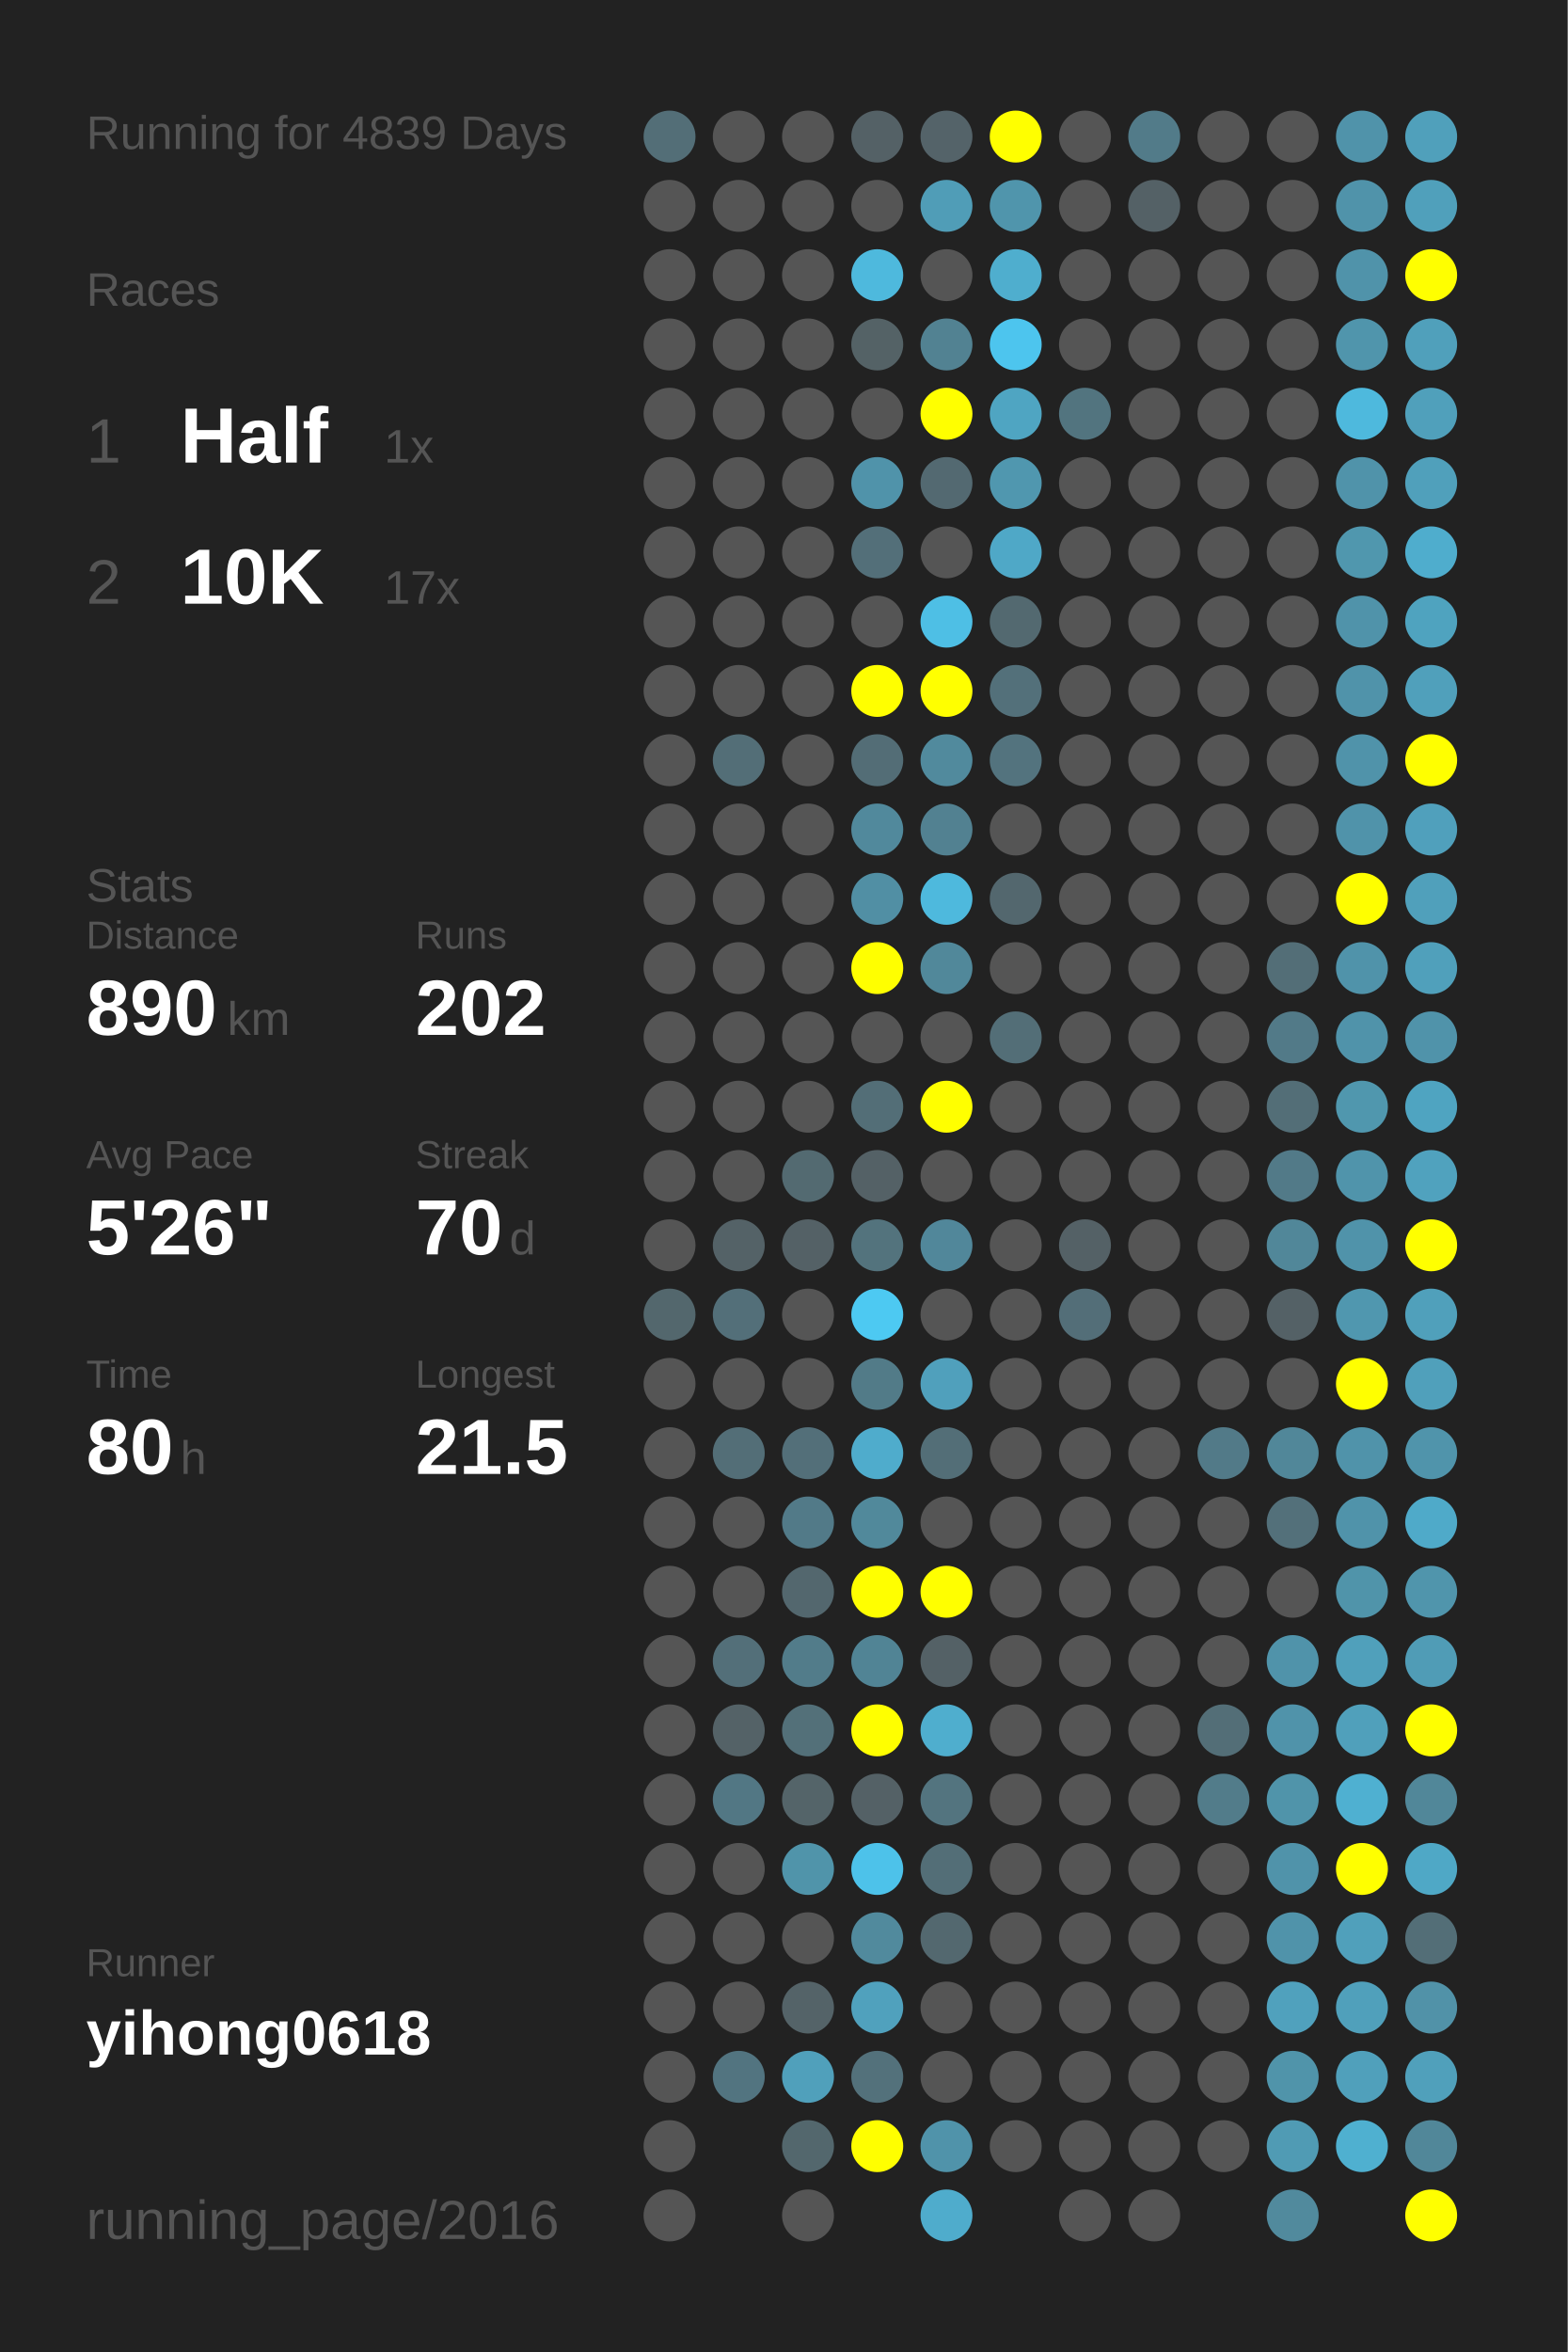
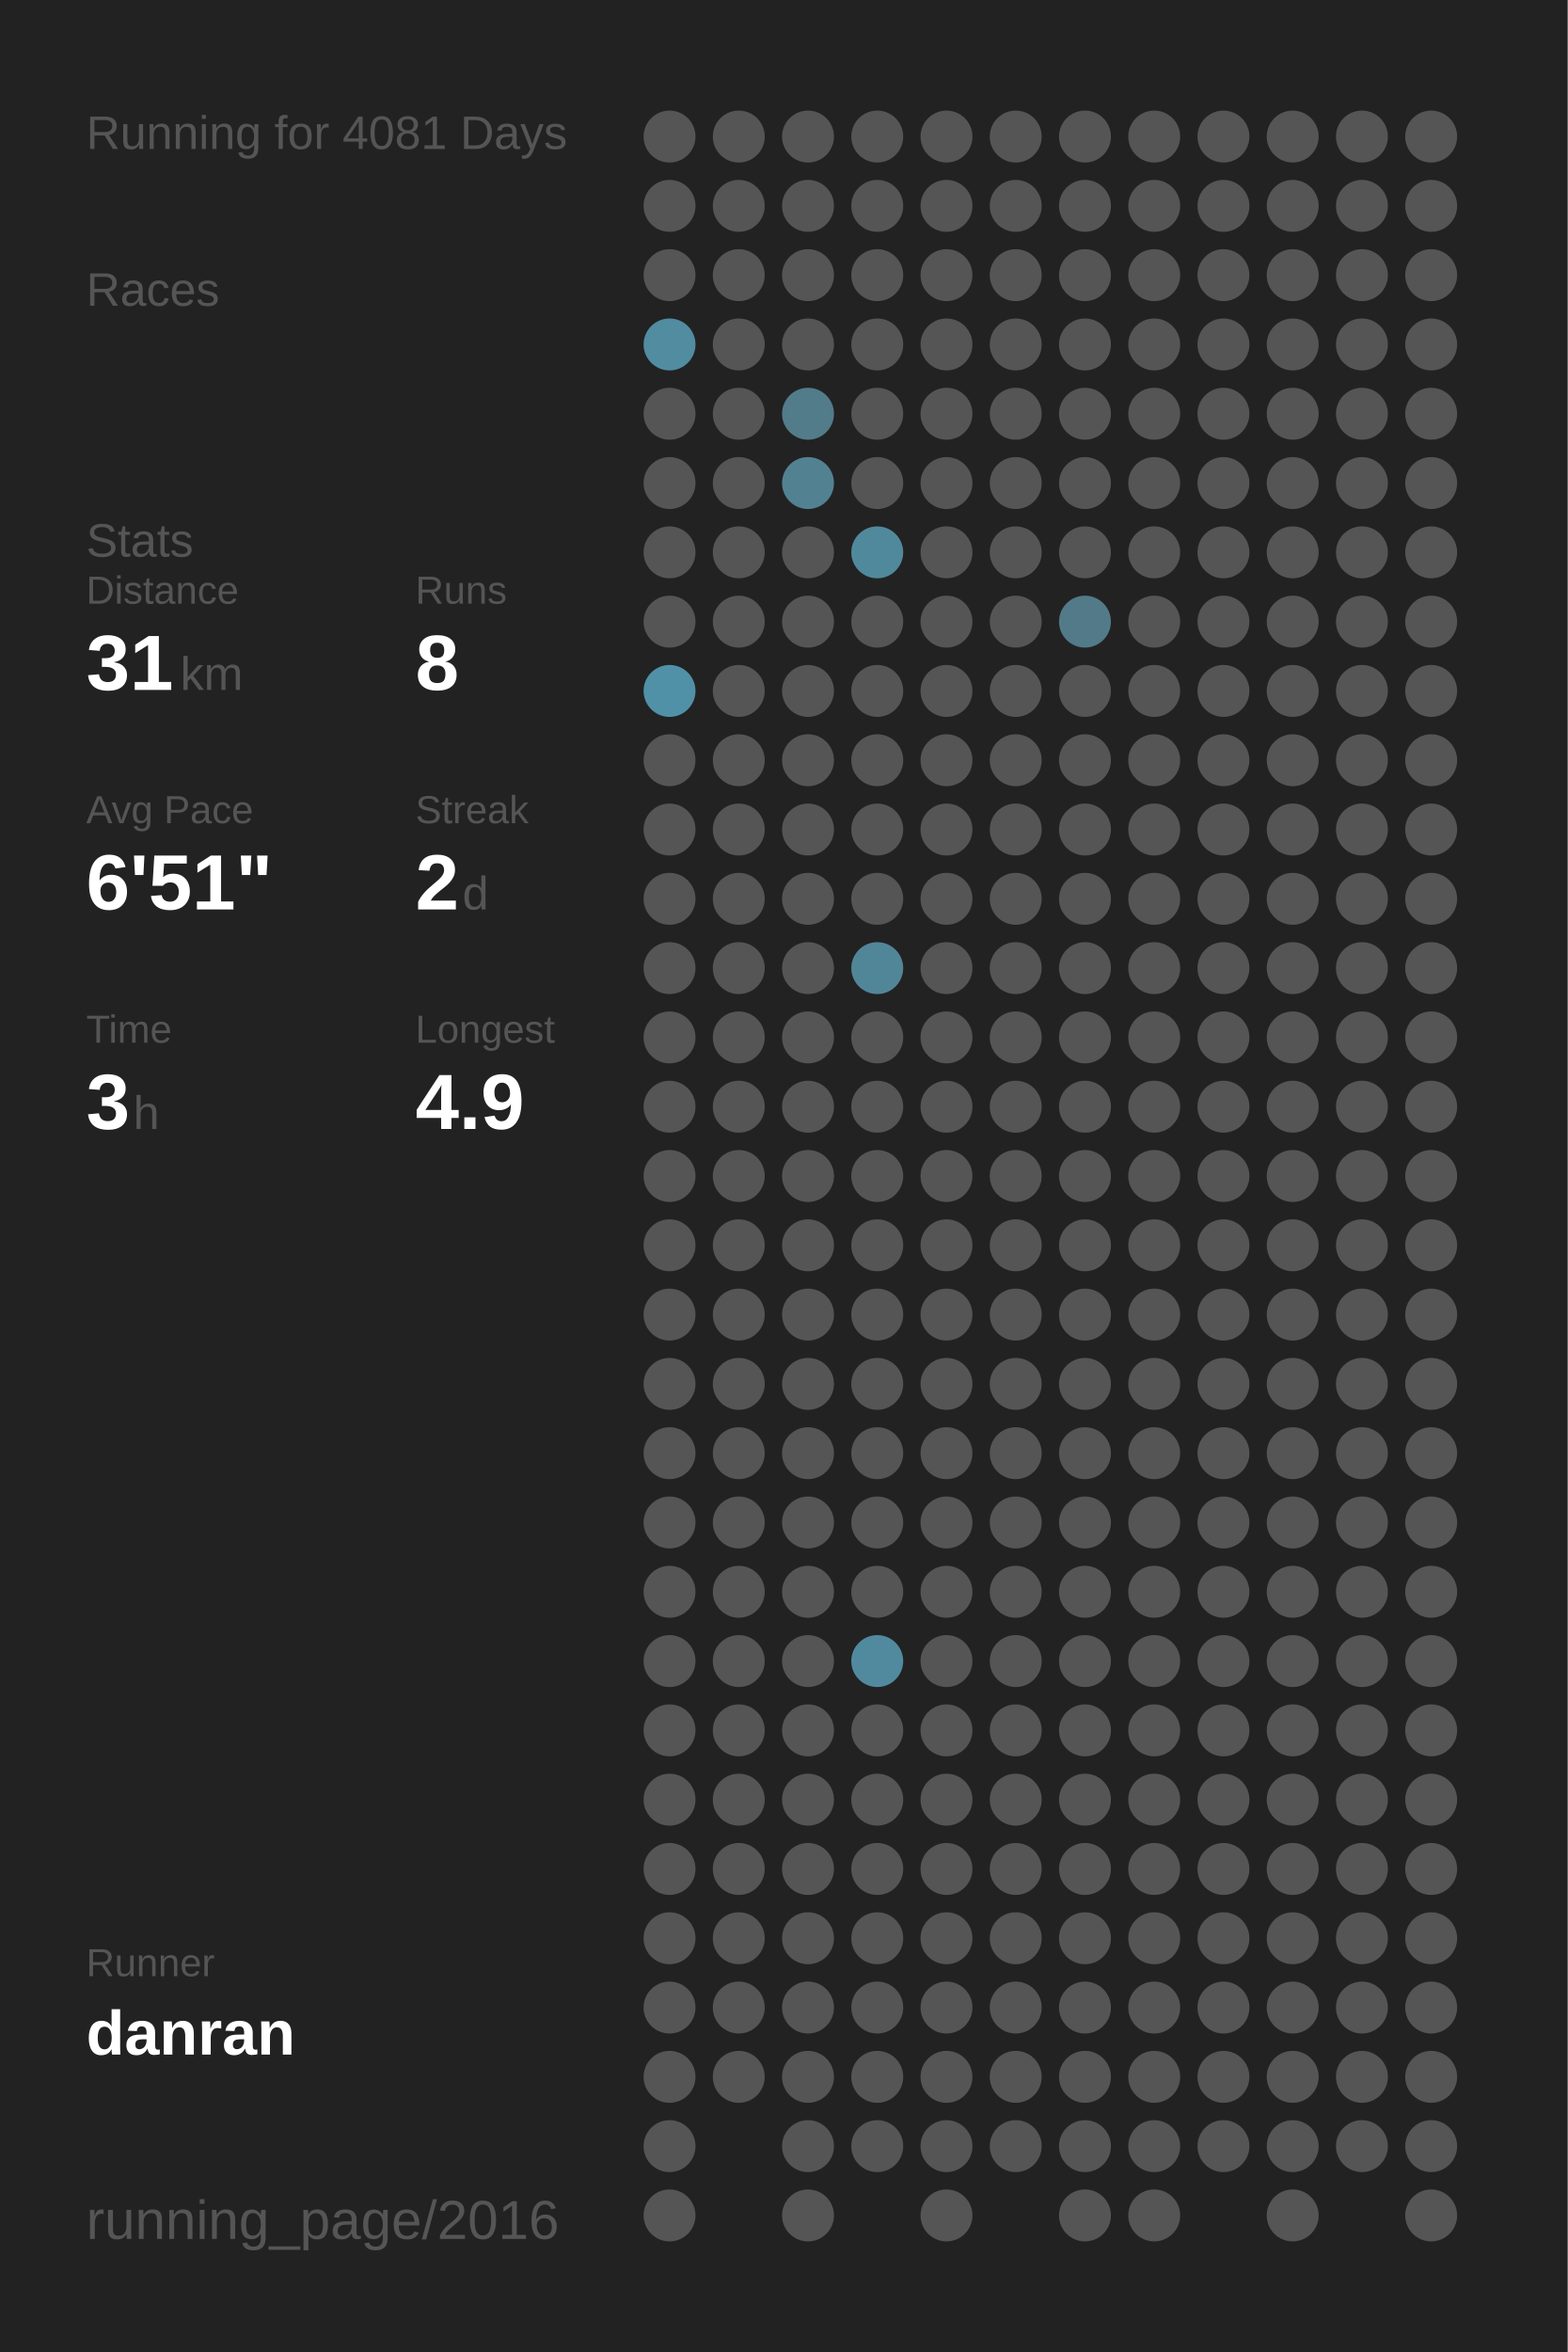
<svg xmlns="http://www.w3.org/2000/svg" baseProfile="full" height="300mm" version="1.1" viewBox="0,0,200,300" width="200mm">
  <defs />
  <rect fill="#222222" height="300" width="200" x="0" y="0" />
-   <text fill="#555555" style="font-size:6px; font-family:Arial;" x="11" y="19">Running for 4839 Days</text>
+   <text fill="#555555" style="font-size:6px; font-family:Arial;" x="11" y="19">Running for 4081 Days</text>
  <text fill="#555555" style="font-size:6px; font-family:Arial;" x="11" y="39">Races</text>
-   <text fill="#555555" style="font-size:8px; font-family:Arial;" x="11" y="59">1</text>
-   <text fill="#FFFFFF" style="font-size:10px; font-family:Arial; font-weight:bold;" x="23" y="59">Half</text>
-   <text fill="#555555" style="font-size:6px; font-family:Arial;" x="49" y="59">1x</text>
-   <text fill="#555555" style="font-size:8px; font-family:Arial;" x="11" y="77">2</text>
-   <text fill="#FFFFFF" style="font-size:10px; font-family:Arial; font-weight:bold;" x="23" y="77">10K</text>
-   <text fill="#555555" style="font-size:6px; font-family:Arial;" x="49" y="77">17x</text>
-   <text fill="#555555" style="font-size:6px; font-family:Arial;" x="11" y="115">Stats</text>
-   <text fill="#555555" style="font-size:5px; font-family:Arial;" x="11" y="121">Distance</text>
-   <text fill="#FFFFFF" style="font-size:10px; font-family:Arial; font-weight:bold;" x="11" y="132">890</text>
-   <text fill="#555555" style="font-size:6px; font-family:Arial;" x="29" y="132">km</text>
-   <text fill="#555555" style="font-size:5px; font-family:Arial;" x="53" y="121">Runs</text>
-   <text fill="#FFFFFF" style="font-size:10px; font-family:Arial; font-weight:bold;" x="53" y="132">202</text>
-   <text fill="#555555" style="font-size:5px; font-family:Arial;" x="11" y="149">Avg Pace</text>
-   <text fill="#FFFFFF" style="font-size:10px; font-family:Arial; font-weight:bold;" x="11" y="160">5'26"</text>
-   <text fill="#555555" style="font-size:5px; font-family:Arial;" x="53" y="149">Streak</text>
-   <text fill="#FFFFFF" style="font-size:10px; font-family:Arial; font-weight:bold;" x="53" y="160">70</text>
-   <text fill="#555555" style="font-size:6px; font-family:Arial;" x="65" y="160">d</text>
-   <text fill="#555555" style="font-size:5px; font-family:Arial;" x="11" y="177">Time</text>
-   <text fill="#FFFFFF" style="font-size:10px; font-family:Arial; font-weight:bold;" x="11" y="188">80</text>
-   <text fill="#555555" style="font-size:6px; font-family:Arial;" x="23" y="188">h</text>
-   <text fill="#555555" style="font-size:5px; font-family:Arial;" x="53" y="177">Longest</text>
-   <text fill="#FFFFFF" style="font-size:10px; font-family:Arial; font-weight:bold;" x="53" y="188">21.5</text>
+   <text fill="#555555" style="font-size:6px; font-family:Arial;" x="11" y="71">Stats</text>
+   <text fill="#555555" style="font-size:5px; font-family:Arial;" x="11" y="77">Distance</text>
+   <text fill="#FFFFFF" style="font-size:10px; font-family:Arial; font-weight:bold;" x="11" y="88">31</text>
+   <text fill="#555555" style="font-size:6px; font-family:Arial;" x="23" y="88">km</text>
+   <text fill="#555555" style="font-size:5px; font-family:Arial;" x="53" y="77">Runs</text>
+   <text fill="#FFFFFF" style="font-size:10px; font-family:Arial; font-weight:bold;" x="53" y="88">8</text>
+   <text fill="#555555" style="font-size:5px; font-family:Arial;" x="11" y="105">Avg Pace</text>
+   <text fill="#FFFFFF" style="font-size:10px; font-family:Arial; font-weight:bold;" x="11" y="116">6'51"</text>
+   <text fill="#555555" style="font-size:5px; font-family:Arial;" x="53" y="105">Streak</text>
+   <text fill="#FFFFFF" style="font-size:10px; font-family:Arial; font-weight:bold;" x="53" y="116">2</text>
+   <text fill="#555555" style="font-size:6px; font-family:Arial;" x="59" y="116">d</text>
+   <text fill="#555555" style="font-size:5px; font-family:Arial;" x="11" y="133">Time</text>
+   <text fill="#FFFFFF" style="font-size:10px; font-family:Arial; font-weight:bold;" x="11" y="144">3</text>
+   <text fill="#555555" style="font-size:6px; font-family:Arial;" x="17" y="144">h</text>
+   <text fill="#555555" style="font-size:5px; font-family:Arial;" x="53" y="133">Longest</text>
+   <text fill="#FFFFFF" style="font-size:10px; font-family:Arial; font-weight:bold;" x="53" y="144">4.9</text>
  <text fill="#555555" style="font-size:5px; font-family:Arial;" x="11" y="252.065">Runner</text>
-   <text fill="#FFFFFF" style="font-size:8px; font-family:Arial; font-weight:bold;" x="11" y="262.065">yihong0618</text>
+   <text fill="#FFFFFF" style="font-size:8px; font-family:Arial; font-weight:bold;" x="11" y="262.065">danran</text>
  <text fill="#555555" style="font-size:7px; font-family:Arial;" x="11" y="285.581">running_page/2016</text>
-   <circle cx="85.417" cy="17.419" fill="#536e77" r="3.312" />
+   <circle cx="85.417" cy="17.419" fill="#555555" r="3.312" />
  <circle cx="85.417" cy="26.258" fill="#555555" r="3.312" />
  <circle cx="85.417" cy="35.097" fill="#555555" r="3.312" />
-   <circle cx="85.417" cy="43.935" fill="#555555" r="3.312" />
+   <circle cx="85.417" cy="43.935" fill="#518ca1" r="3.312" />
  <circle cx="85.417" cy="52.774" fill="#555555" r="3.312" />
  <circle cx="85.417" cy="61.613" fill="#555555" r="3.312" />
  <circle cx="85.417" cy="70.452" fill="#555555" r="3.312" />
  <circle cx="85.417" cy="79.29" fill="#555555" r="3.312" />
-   <circle cx="85.417" cy="88.129" fill="#555555" r="3.312" />
+   <circle cx="85.417" cy="88.129" fill="#5191a7" r="3.312" />
  <circle cx="85.417" cy="96.968" fill="#555555" r="3.312" />
  <circle cx="85.417" cy="105.806" fill="#555555" r="3.312" />
  <circle cx="85.417" cy="114.645" fill="#555555" r="3.312" />
  <circle cx="85.417" cy="123.484" fill="#555555" r="3.312" />
  <circle cx="85.417" cy="132.323" fill="#555555" r="3.312" />
  <circle cx="85.417" cy="141.161" fill="#555555" r="3.312" />
  <circle cx="85.417" cy="150" fill="#555555" r="3.312" />
  <circle cx="85.417" cy="158.839" fill="#555555" r="3.312" />
-   <circle cx="85.417" cy="167.677" fill="#53676d" r="3.312" />
+   <circle cx="85.417" cy="167.677" fill="#555555" r="3.312" />
  <circle cx="85.417" cy="176.516" fill="#555555" r="3.312" />
  <circle cx="85.417" cy="185.355" fill="#555555" r="3.312" />
  <circle cx="85.417" cy="194.194" fill="#555555" r="3.312" />
  <circle cx="85.417" cy="203.032" fill="#555555" r="3.312" />
  <circle cx="85.417" cy="211.871" fill="#555555" r="3.312" />
  <circle cx="85.417" cy="220.71" fill="#555555" r="3.312" />
  <circle cx="85.417" cy="229.548" fill="#555555" r="3.312" />
  <circle cx="85.417" cy="238.387" fill="#555555" r="3.312" />
  <circle cx="85.417" cy="247.226" fill="#555555" r="3.312" />
  <circle cx="85.417" cy="256.065" fill="#555555" r="3.312" />
  <circle cx="85.417" cy="264.903" fill="#555555" r="3.312" />
  <circle cx="85.417" cy="273.742" fill="#555555" r="3.312" />
  <circle cx="85.417" cy="282.581" fill="#555555" r="3.312" />
  <circle cx="94.25" cy="17.419" fill="#555555" r="3.312" />
  <circle cx="94.25" cy="26.258" fill="#555555" r="3.312" />
  <circle cx="94.25" cy="35.097" fill="#555555" r="3.312" />
  <circle cx="94.25" cy="43.935" fill="#555555" r="3.312" />
  <circle cx="94.25" cy="52.774" fill="#555555" r="3.312" />
  <circle cx="94.25" cy="61.613" fill="#555555" r="3.312" />
  <circle cx="94.25" cy="70.452" fill="#555555" r="3.312" />
  <circle cx="94.25" cy="79.29" fill="#555555" r="3.312" />
  <circle cx="94.25" cy="88.129" fill="#555555" r="3.312" />
-   <circle cx="94.25" cy="96.968" fill="#536e77" r="3.312" />
+   <circle cx="94.25" cy="96.968" fill="#555555" r="3.312" />
  <circle cx="94.25" cy="105.806" fill="#555555" r="3.312" />
  <circle cx="94.25" cy="114.645" fill="#555555" r="3.312" />
  <circle cx="94.25" cy="123.484" fill="#555555" r="3.312" />
  <circle cx="94.25" cy="132.323" fill="#555555" r="3.312" />
  <circle cx="94.25" cy="141.161" fill="#555555" r="3.312" />
  <circle cx="94.25" cy="150" fill="#555555" r="3.312" />
-   <circle cx="94.25" cy="158.839" fill="#546267" r="3.312" />
-   <circle cx="94.25" cy="167.677" fill="#536f79" r="3.312" />
+   <circle cx="94.25" cy="158.839" fill="#555555" r="3.312" />
+   <circle cx="94.25" cy="167.677" fill="#555555" r="3.312" />
  <circle cx="94.25" cy="176.516" fill="#555555" r="3.312" />
-   <circle cx="94.25" cy="185.355" fill="#536e77" r="3.312" />
+   <circle cx="94.25" cy="185.355" fill="#555555" r="3.312" />
  <circle cx="94.25" cy="194.194" fill="#555555" r="3.312" />
  <circle cx="94.25" cy="203.032" fill="#555555" r="3.312" />
-   <circle cx="94.25" cy="211.871" fill="#536f79" r="3.312" />
-   <circle cx="94.25" cy="220.71" fill="#546267" r="3.312" />
-   <circle cx="94.25" cy="229.548" fill="#527784" r="3.312" />
+   <circle cx="94.25" cy="211.871" fill="#555555" r="3.312" />
+   <circle cx="94.25" cy="220.71" fill="#555555" r="3.312" />
+   <circle cx="94.25" cy="229.548" fill="#555555" r="3.312" />
  <circle cx="94.25" cy="238.387" fill="#555555" r="3.312" />
  <circle cx="94.25" cy="247.226" fill="#555555" r="3.312" />
  <circle cx="94.25" cy="256.065" fill="#555555" r="3.312" />
-   <circle cx="94.25" cy="264.903" fill="#527480" r="3.312" />
+   <circle cx="94.25" cy="264.903" fill="#555555" r="3.312" />
  <circle cx="103.083" cy="17.419" fill="#555555" r="3.312" />
  <circle cx="103.083" cy="26.258" fill="#555555" r="3.312" />
  <circle cx="103.083" cy="35.097" fill="#555555" r="3.312" />
  <circle cx="103.083" cy="43.935" fill="#555555" r="3.312" />
-   <circle cx="103.083" cy="52.774" fill="#555555" r="3.312" />
-   <circle cx="103.083" cy="61.613" fill="#555555" r="3.312" />
+   <circle cx="103.083" cy="52.774" fill="#527c8a" r="3.312" />
+   <circle cx="103.083" cy="61.613" fill="#528292" r="3.312" />
  <circle cx="103.083" cy="70.452" fill="#555555" r="3.312" />
  <circle cx="103.083" cy="79.29" fill="#555555" r="3.312" />
  <circle cx="103.083" cy="88.129" fill="#555555" r="3.312" />
  <circle cx="103.083" cy="96.968" fill="#555555" r="3.312" />
  <circle cx="103.083" cy="105.806" fill="#555555" r="3.312" />
  <circle cx="103.083" cy="114.645" fill="#555555" r="3.312" />
  <circle cx="103.083" cy="123.484" fill="#555555" r="3.312" />
  <circle cx="103.083" cy="132.323" fill="#555555" r="3.312" />
  <circle cx="103.083" cy="141.161" fill="#555555" r="3.312" />
-   <circle cx="103.083" cy="150" fill="#536a71" r="3.312" />
-   <circle cx="103.083" cy="158.839" fill="#546166" r="3.312" />
+   <circle cx="103.083" cy="150" fill="#555555" r="3.312" />
+   <circle cx="103.083" cy="158.839" fill="#555555" r="3.312" />
  <circle cx="103.083" cy="167.677" fill="#555555" r="3.312" />
  <circle cx="103.083" cy="176.516" fill="#555555" r="3.312" />
-   <circle cx="103.083" cy="185.355" fill="#536f79" r="3.312" />
-   <circle cx="103.083" cy="194.194" fill="#527a88" r="3.312" />
-   <circle cx="103.083" cy="203.032" fill="#53676e" r="3.312" />
-   <circle cx="103.083" cy="211.871" fill="#527c8a" r="3.312" />
-   <circle cx="103.083" cy="220.71" fill="#537079" r="3.312" />
-   <circle cx="103.083" cy="229.548" fill="#546469" r="3.312" />
-   <circle cx="103.083" cy="238.387" fill="#5094aa" r="3.312" />
+   <circle cx="103.083" cy="185.355" fill="#555555" r="3.312" />
+   <circle cx="103.083" cy="194.194" fill="#555555" r="3.312" />
+   <circle cx="103.083" cy="203.032" fill="#555555" r="3.312" />
+   <circle cx="103.083" cy="211.871" fill="#555555" r="3.312" />
+   <circle cx="103.083" cy="220.71" fill="#555555" r="3.312" />
+   <circle cx="103.083" cy="229.548" fill="#555555" r="3.312" />
+   <circle cx="103.083" cy="238.387" fill="#555555" r="3.312" />
  <circle cx="103.083" cy="247.226" fill="#555555" r="3.312" />
-   <circle cx="103.083" cy="256.065" fill="#546368" r="3.312" />
-   <circle cx="103.083" cy="264.903" fill="#50a0bb" r="3.312" />
-   <circle cx="103.083" cy="273.742" fill="#53676d" r="3.312" />
+   <circle cx="103.083" cy="256.065" fill="#555555" r="3.312" />
+   <circle cx="103.083" cy="264.903" fill="#555555" r="3.312" />
+   <circle cx="103.083" cy="273.742" fill="#555555" r="3.312" />
  <circle cx="103.083" cy="282.581" fill="#555555" r="3.312" />
-   <circle cx="111.917" cy="17.419" fill="#546166" r="3.312" />
+   <circle cx="111.917" cy="17.419" fill="#555555" r="3.312" />
  <circle cx="111.917" cy="26.258" fill="#555555" r="3.312" />
-   <circle cx="111.917" cy="35.097" fill="#4eb9dd" r="3.312" />
-   <circle cx="111.917" cy="43.935" fill="#546266" r="3.312" />
+   <circle cx="111.917" cy="35.097" fill="#555555" r="3.312" />
+   <circle cx="111.917" cy="43.935" fill="#555555" r="3.312" />
  <circle cx="111.917" cy="52.774" fill="#555555" r="3.312" />
-   <circle cx="111.917" cy="61.613" fill="#5093aa" r="3.312" />
-   <circle cx="111.917" cy="70.452" fill="#536f79" r="3.312" />
+   <circle cx="111.917" cy="61.613" fill="#555555" r="3.312" />
+   <circle cx="111.917" cy="70.452" fill="#51899c" r="3.312" />
  <circle cx="111.917" cy="79.29" fill="#555555" r="3.312" />
-   <circle cx="111.917" cy="88.129" fill="#FFFF00" r="3.312" />
-   <circle cx="111.917" cy="96.968" fill="#536d76" r="3.312" />
-   <circle cx="111.917" cy="105.806" fill="#51899c" r="3.312" />
-   <circle cx="111.917" cy="114.645" fill="#518fa4" r="3.312" />
-   <circle cx="111.917" cy="123.484" fill="#FFFF00" r="3.312" />
+   <circle cx="111.917" cy="88.129" fill="#555555" r="3.312" />
+   <circle cx="111.917" cy="96.968" fill="#555555" r="3.312" />
+   <circle cx="111.917" cy="105.806" fill="#555555" r="3.312" />
+   <circle cx="111.917" cy="114.645" fill="#555555" r="3.312" />
+   <circle cx="111.917" cy="123.484" fill="#518698" r="3.312" />
  <circle cx="111.917" cy="132.323" fill="#555555" r="3.312" />
-   <circle cx="111.917" cy="141.161" fill="#536e77" r="3.312" />
-   <circle cx="111.917" cy="150" fill="#546166" r="3.312" />
-   <circle cx="111.917" cy="158.839" fill="#53737d" r="3.312" />
-   <circle cx="111.917" cy="167.677" fill="#4dc9f2" r="3.312" />
-   <circle cx="111.917" cy="176.516" fill="#527b88" r="3.312" />
-   <circle cx="111.917" cy="185.355" fill="#4faccc" r="3.312" />
-   <circle cx="111.917" cy="194.194" fill="#51899b" r="3.312" />
-   <circle cx="111.917" cy="203.032" fill="#FFFF00" r="3.312" />
-   <circle cx="111.917" cy="211.871" fill="#518495" r="3.312" />
-   <circle cx="111.917" cy="220.71" fill="#FFFF00" r="3.312" />
-   <circle cx="111.917" cy="229.548" fill="#546166" r="3.312" />
-   <circle cx="111.917" cy="238.387" fill="#4dc2ea" r="3.312" />
-   <circle cx="111.917" cy="247.226" fill="#518a9d" r="3.312" />
-   <circle cx="111.917" cy="256.065" fill="#50a1bd" r="3.312" />
-   <circle cx="111.917" cy="264.903" fill="#53717b" r="3.312" />
-   <circle cx="111.917" cy="273.742" fill="#FFFF00" r="3.312" />
-   <circle cx="120.75" cy="17.419" fill="#546369" r="3.312" />
-   <circle cx="120.75" cy="26.258" fill="#509db7" r="3.312" />
+   <circle cx="111.917" cy="141.161" fill="#555555" r="3.312" />
+   <circle cx="111.917" cy="150" fill="#555555" r="3.312" />
+   <circle cx="111.917" cy="158.839" fill="#555555" r="3.312" />
+   <circle cx="111.917" cy="167.677" fill="#555555" r="3.312" />
+   <circle cx="111.917" cy="176.516" fill="#555555" r="3.312" />
+   <circle cx="111.917" cy="185.355" fill="#555555" r="3.312" />
+   <circle cx="111.917" cy="194.194" fill="#555555" r="3.312" />
+   <circle cx="111.917" cy="203.032" fill="#555555" r="3.312" />
+   <circle cx="111.917" cy="211.871" fill="#518a9e" r="3.312" />
+   <circle cx="111.917" cy="220.71" fill="#555555" r="3.312" />
+   <circle cx="111.917" cy="229.548" fill="#555555" r="3.312" />
+   <circle cx="111.917" cy="238.387" fill="#555555" r="3.312" />
+   <circle cx="111.917" cy="247.226" fill="#555555" r="3.312" />
+   <circle cx="111.917" cy="256.065" fill="#555555" r="3.312" />
+   <circle cx="111.917" cy="264.903" fill="#555555" r="3.312" />
+   <circle cx="111.917" cy="273.742" fill="#555555" r="3.312" />
+   <circle cx="120.75" cy="17.419" fill="#555555" r="3.312" />
+   <circle cx="120.75" cy="26.258" fill="#555555" r="3.312" />
  <circle cx="120.75" cy="35.097" fill="#555555" r="3.312" />
-   <circle cx="120.75" cy="43.935" fill="#528292" r="3.312" />
-   <circle cx="120.75" cy="52.774" fill="#FFFF00" r="3.312" />
-   <circle cx="120.75" cy="61.613" fill="#536971" r="3.312" />
+   <circle cx="120.75" cy="43.935" fill="#555555" r="3.312" />
+   <circle cx="120.75" cy="52.774" fill="#555555" r="3.312" />
+   <circle cx="120.75" cy="61.613" fill="#555555" r="3.312" />
  <circle cx="120.75" cy="70.452" fill="#555555" r="3.312" />
-   <circle cx="120.75" cy="79.29" fill="#4ebfe5" r="3.312" />
-   <circle cx="120.75" cy="88.129" fill="#FFFF00" r="3.312" />
-   <circle cx="120.75" cy="96.968" fill="#518a9d" r="3.312" />
-   <circle cx="120.75" cy="105.806" fill="#528191" r="3.312" />
-   <circle cx="120.75" cy="114.645" fill="#4eb9dd" r="3.312" />
-   <circle cx="120.75" cy="123.484" fill="#51889a" r="3.312" />
+   <circle cx="120.75" cy="79.29" fill="#555555" r="3.312" />
+   <circle cx="120.75" cy="88.129" fill="#555555" r="3.312" />
+   <circle cx="120.75" cy="96.968" fill="#555555" r="3.312" />
+   <circle cx="120.75" cy="105.806" fill="#555555" r="3.312" />
+   <circle cx="120.75" cy="114.645" fill="#555555" r="3.312" />
+   <circle cx="120.75" cy="123.484" fill="#555555" r="3.312" />
  <circle cx="120.75" cy="132.323" fill="#555555" r="3.312" />
-   <circle cx="120.75" cy="141.161" fill="#FFFF00" r="3.312" />
+   <circle cx="120.75" cy="141.161" fill="#555555" r="3.312" />
  <circle cx="120.75" cy="150" fill="#555555" r="3.312" />
-   <circle cx="120.75" cy="158.839" fill="#51879a" r="3.312" />
+   <circle cx="120.75" cy="158.839" fill="#555555" r="3.312" />
  <circle cx="120.75" cy="167.677" fill="#555555" r="3.312" />
-   <circle cx="120.75" cy="176.516" fill="#50a0bc" r="3.312" />
-   <circle cx="120.75" cy="185.355" fill="#536e77" r="3.312" />
+   <circle cx="120.75" cy="176.516" fill="#555555" r="3.312" />
+   <circle cx="120.75" cy="185.355" fill="#555555" r="3.312" />
  <circle cx="120.75" cy="194.194" fill="#555555" r="3.312" />
-   <circle cx="120.75" cy="203.032" fill="#FFFF00" r="3.312" />
-   <circle cx="120.75" cy="211.871" fill="#546166" r="3.312" />
-   <circle cx="120.75" cy="220.71" fill="#4faece" r="3.312" />
-   <circle cx="120.75" cy="229.548" fill="#53747f" r="3.312" />
-   <circle cx="120.75" cy="238.387" fill="#536e77" r="3.312" />
-   <circle cx="120.75" cy="247.226" fill="#53686f" r="3.312" />
+   <circle cx="120.75" cy="203.032" fill="#555555" r="3.312" />
+   <circle cx="120.75" cy="211.871" fill="#555555" r="3.312" />
+   <circle cx="120.75" cy="220.71" fill="#555555" r="3.312" />
+   <circle cx="120.75" cy="229.548" fill="#555555" r="3.312" />
+   <circle cx="120.75" cy="238.387" fill="#555555" r="3.312" />
+   <circle cx="120.75" cy="247.226" fill="#555555" r="3.312" />
  <circle cx="120.75" cy="256.065" fill="#555555" r="3.312" />
  <circle cx="120.75" cy="264.903" fill="#555555" r="3.312" />
-   <circle cx="120.75" cy="273.742" fill="#5093aa" r="3.312" />
-   <circle cx="120.75" cy="282.581" fill="#4faccc" r="3.312" />
-   <circle cx="129.583" cy="17.419" fill="#FFFF00" r="3.312" />
-   <circle cx="129.583" cy="26.258" fill="#5095ac" r="3.312" />
-   <circle cx="129.583" cy="35.097" fill="#4faece" r="3.312" />
-   <circle cx="129.583" cy="43.935" fill="#4dc5ee" r="3.312" />
-   <circle cx="129.583" cy="52.774" fill="#4fa5c2" r="3.312" />
-   <circle cx="129.583" cy="61.613" fill="#5097af" r="3.312" />
-   <circle cx="129.583" cy="70.452" fill="#4fa8c7" r="3.312" />
-   <circle cx="129.583" cy="79.29" fill="#536970" r="3.312" />
-   <circle cx="129.583" cy="88.129" fill="#53707a" r="3.312" />
-   <circle cx="129.583" cy="96.968" fill="#53737e" r="3.312" />
+   <circle cx="120.75" cy="273.742" fill="#555555" r="3.312" />
+   <circle cx="120.75" cy="282.581" fill="#555555" r="3.312" />
+   <circle cx="129.583" cy="17.419" fill="#555555" r="3.312" />
+   <circle cx="129.583" cy="26.258" fill="#555555" r="3.312" />
+   <circle cx="129.583" cy="35.097" fill="#555555" r="3.312" />
+   <circle cx="129.583" cy="43.935" fill="#555555" r="3.312" />
+   <circle cx="129.583" cy="52.774" fill="#555555" r="3.312" />
+   <circle cx="129.583" cy="61.613" fill="#555555" r="3.312" />
+   <circle cx="129.583" cy="70.452" fill="#555555" r="3.312" />
+   <circle cx="129.583" cy="79.29" fill="#555555" r="3.312" />
+   <circle cx="129.583" cy="88.129" fill="#555555" r="3.312" />
+   <circle cx="129.583" cy="96.968" fill="#555555" r="3.312" />
  <circle cx="129.583" cy="105.806" fill="#555555" r="3.312" />
-   <circle cx="129.583" cy="114.645" fill="#53676e" r="3.312" />
+   <circle cx="129.583" cy="114.645" fill="#555555" r="3.312" />
  <circle cx="129.583" cy="123.484" fill="#555555" r="3.312" />
-   <circle cx="129.583" cy="132.323" fill="#536e77" r="3.312" />
+   <circle cx="129.583" cy="132.323" fill="#555555" r="3.312" />
  <circle cx="129.583" cy="141.161" fill="#555555" r="3.312" />
  <circle cx="129.583" cy="150" fill="#555555" r="3.312" />
  <circle cx="129.583" cy="158.839" fill="#555555" r="3.312" />
  <circle cx="129.583" cy="167.677" fill="#555555" r="3.312" />
  <circle cx="129.583" cy="176.516" fill="#555555" r="3.312" />
  <circle cx="129.583" cy="185.355" fill="#555555" r="3.312" />
  <circle cx="129.583" cy="194.194" fill="#555555" r="3.312" />
  <circle cx="129.583" cy="203.032" fill="#555555" r="3.312" />
  <circle cx="129.583" cy="211.871" fill="#555555" r="3.312" />
  <circle cx="129.583" cy="220.71" fill="#555555" r="3.312" />
  <circle cx="129.583" cy="229.548" fill="#555555" r="3.312" />
  <circle cx="129.583" cy="238.387" fill="#555555" r="3.312" />
  <circle cx="129.583" cy="247.226" fill="#555555" r="3.312" />
  <circle cx="129.583" cy="256.065" fill="#555555" r="3.312" />
  <circle cx="129.583" cy="264.903" fill="#555555" r="3.312" />
  <circle cx="129.583" cy="273.742" fill="#555555" r="3.312" />
  <circle cx="138.417" cy="17.419" fill="#555555" r="3.312" />
  <circle cx="138.417" cy="26.258" fill="#555555" r="3.312" />
  <circle cx="138.417" cy="35.097" fill="#555555" r="3.312" />
  <circle cx="138.417" cy="43.935" fill="#555555" r="3.312" />
-   <circle cx="138.417" cy="52.774" fill="#52747f" r="3.312" />
+   <circle cx="138.417" cy="52.774" fill="#555555" r="3.312" />
  <circle cx="138.417" cy="61.613" fill="#555555" r="3.312" />
  <circle cx="138.417" cy="70.452" fill="#555555" r="3.312" />
-   <circle cx="138.417" cy="79.29" fill="#555555" r="3.312" />
+   <circle cx="138.417" cy="79.29" fill="#527a88" r="3.312" />
  <circle cx="138.417" cy="88.129" fill="#555555" r="3.312" />
  <circle cx="138.417" cy="96.968" fill="#555555" r="3.312" />
  <circle cx="138.417" cy="105.806" fill="#555555" r="3.312" />
  <circle cx="138.417" cy="114.645" fill="#555555" r="3.312" />
  <circle cx="138.417" cy="123.484" fill="#555555" r="3.312" />
  <circle cx="138.417" cy="132.323" fill="#555555" r="3.312" />
  <circle cx="138.417" cy="141.161" fill="#555555" r="3.312" />
  <circle cx="138.417" cy="150" fill="#555555" r="3.312" />
-   <circle cx="138.417" cy="158.839" fill="#546166" r="3.312" />
-   <circle cx="138.417" cy="167.677" fill="#536e78" r="3.312" />
+   <circle cx="138.417" cy="158.839" fill="#555555" r="3.312" />
+   <circle cx="138.417" cy="167.677" fill="#555555" r="3.312" />
  <circle cx="138.417" cy="176.516" fill="#555555" r="3.312" />
  <circle cx="138.417" cy="185.355" fill="#555555" r="3.312" />
  <circle cx="138.417" cy="194.194" fill="#555555" r="3.312" />
  <circle cx="138.417" cy="203.032" fill="#555555" r="3.312" />
  <circle cx="138.417" cy="211.871" fill="#555555" r="3.312" />
  <circle cx="138.417" cy="220.71" fill="#555555" r="3.312" />
  <circle cx="138.417" cy="229.548" fill="#555555" r="3.312" />
  <circle cx="138.417" cy="238.387" fill="#555555" r="3.312" />
  <circle cx="138.417" cy="247.226" fill="#555555" r="3.312" />
  <circle cx="138.417" cy="256.065" fill="#555555" r="3.312" />
  <circle cx="138.417" cy="264.903" fill="#555555" r="3.312" />
  <circle cx="138.417" cy="273.742" fill="#555555" r="3.312" />
  <circle cx="138.417" cy="282.581" fill="#555555" r="3.312" />
-   <circle cx="147.25" cy="17.419" fill="#527b89" r="3.312" />
-   <circle cx="147.25" cy="26.258" fill="#546166" r="3.312" />
+   <circle cx="147.25" cy="17.419" fill="#555555" r="3.312" />
+   <circle cx="147.25" cy="26.258" fill="#555555" r="3.312" />
  <circle cx="147.25" cy="35.097" fill="#555555" r="3.312" />
  <circle cx="147.25" cy="43.935" fill="#555555" r="3.312" />
  <circle cx="147.25" cy="52.774" fill="#555555" r="3.312" />
  <circle cx="147.25" cy="61.613" fill="#555555" r="3.312" />
  <circle cx="147.25" cy="70.452" fill="#555555" r="3.312" />
  <circle cx="147.25" cy="79.29" fill="#555555" r="3.312" />
  <circle cx="147.25" cy="88.129" fill="#555555" r="3.312" />
  <circle cx="147.25" cy="96.968" fill="#555555" r="3.312" />
  <circle cx="147.25" cy="105.806" fill="#555555" r="3.312" />
  <circle cx="147.25" cy="114.645" fill="#555555" r="3.312" />
  <circle cx="147.25" cy="123.484" fill="#555555" r="3.312" />
  <circle cx="147.25" cy="132.323" fill="#555555" r="3.312" />
  <circle cx="147.25" cy="141.161" fill="#555555" r="3.312" />
  <circle cx="147.25" cy="150" fill="#555555" r="3.312" />
  <circle cx="147.25" cy="158.839" fill="#555555" r="3.312" />
  <circle cx="147.25" cy="167.677" fill="#555555" r="3.312" />
  <circle cx="147.25" cy="176.516" fill="#555555" r="3.312" />
  <circle cx="147.25" cy="185.355" fill="#555555" r="3.312" />
  <circle cx="147.25" cy="194.194" fill="#555555" r="3.312" />
  <circle cx="147.25" cy="203.032" fill="#555555" r="3.312" />
  <circle cx="147.25" cy="211.871" fill="#555555" r="3.312" />
  <circle cx="147.25" cy="220.71" fill="#555555" r="3.312" />
  <circle cx="147.25" cy="229.548" fill="#555555" r="3.312" />
  <circle cx="147.25" cy="238.387" fill="#555555" r="3.312" />
  <circle cx="147.25" cy="247.226" fill="#555555" r="3.312" />
  <circle cx="147.25" cy="256.065" fill="#555555" r="3.312" />
  <circle cx="147.25" cy="264.903" fill="#555555" r="3.312" />
  <circle cx="147.25" cy="273.742" fill="#555555" r="3.312" />
  <circle cx="147.25" cy="282.581" fill="#555555" r="3.312" />
  <circle cx="156.083" cy="17.419" fill="#555555" r="3.312" />
  <circle cx="156.083" cy="26.258" fill="#555555" r="3.312" />
  <circle cx="156.083" cy="35.097" fill="#555555" r="3.312" />
  <circle cx="156.083" cy="43.935" fill="#555555" r="3.312" />
  <circle cx="156.083" cy="52.774" fill="#555555" r="3.312" />
  <circle cx="156.083" cy="61.613" fill="#555555" r="3.312" />
  <circle cx="156.083" cy="70.452" fill="#555555" r="3.312" />
  <circle cx="156.083" cy="79.29" fill="#555555" r="3.312" />
  <circle cx="156.083" cy="88.129" fill="#555555" r="3.312" />
  <circle cx="156.083" cy="96.968" fill="#555555" r="3.312" />
  <circle cx="156.083" cy="105.806" fill="#555555" r="3.312" />
  <circle cx="156.083" cy="114.645" fill="#555555" r="3.312" />
  <circle cx="156.083" cy="123.484" fill="#555555" r="3.312" />
  <circle cx="156.083" cy="132.323" fill="#555555" r="3.312" />
  <circle cx="156.083" cy="141.161" fill="#555555" r="3.312" />
  <circle cx="156.083" cy="150" fill="#555555" r="3.312" />
  <circle cx="156.083" cy="158.839" fill="#555555" r="3.312" />
  <circle cx="156.083" cy="167.677" fill="#555555" r="3.312" />
  <circle cx="156.083" cy="176.516" fill="#555555" r="3.312" />
-   <circle cx="156.083" cy="185.355" fill="#527a88" r="3.312" />
+   <circle cx="156.083" cy="185.355" fill="#555555" r="3.312" />
  <circle cx="156.083" cy="194.194" fill="#555555" r="3.312" />
  <circle cx="156.083" cy="203.032" fill="#555555" r="3.312" />
  <circle cx="156.083" cy="211.871" fill="#555555" r="3.312" />
-   <circle cx="156.083" cy="220.71" fill="#536e77" r="3.312" />
-   <circle cx="156.083" cy="229.548" fill="#527c8a" r="3.312" />
+   <circle cx="156.083" cy="220.71" fill="#555555" r="3.312" />
+   <circle cx="156.083" cy="229.548" fill="#555555" r="3.312" />
  <circle cx="156.083" cy="238.387" fill="#555555" r="3.312" />
  <circle cx="156.083" cy="247.226" fill="#555555" r="3.312" />
  <circle cx="156.083" cy="256.065" fill="#555555" r="3.312" />
  <circle cx="156.083" cy="264.903" fill="#555555" r="3.312" />
  <circle cx="156.083" cy="273.742" fill="#555555" r="3.312" />
  <circle cx="164.917" cy="17.419" fill="#555555" r="3.312" />
  <circle cx="164.917" cy="26.258" fill="#555555" r="3.312" />
  <circle cx="164.917" cy="35.097" fill="#555555" r="3.312" />
  <circle cx="164.917" cy="43.935" fill="#555555" r="3.312" />
  <circle cx="164.917" cy="52.774" fill="#555555" r="3.312" />
  <circle cx="164.917" cy="61.613" fill="#555555" r="3.312" />
  <circle cx="164.917" cy="70.452" fill="#555555" r="3.312" />
  <circle cx="164.917" cy="79.29" fill="#555555" r="3.312" />
  <circle cx="164.917" cy="88.129" fill="#555555" r="3.312" />
  <circle cx="164.917" cy="96.968" fill="#555555" r="3.312" />
  <circle cx="164.917" cy="105.806" fill="#555555" r="3.312" />
  <circle cx="164.917" cy="114.645" fill="#555555" r="3.312" />
-   <circle cx="164.917" cy="123.484" fill="#536e77" r="3.312" />
-   <circle cx="164.917" cy="132.323" fill="#527a88" r="3.312" />
-   <circle cx="164.917" cy="141.161" fill="#536e77" r="3.312" />
-   <circle cx="164.917" cy="150" fill="#527a88" r="3.312" />
-   <circle cx="164.917" cy="158.839" fill="#518799" r="3.312" />
-   <circle cx="164.917" cy="167.677" fill="#546166" r="3.312" />
+   <circle cx="164.917" cy="123.484" fill="#555555" r="3.312" />
+   <circle cx="164.917" cy="132.323" fill="#555555" r="3.312" />
+   <circle cx="164.917" cy="141.161" fill="#555555" r="3.312" />
+   <circle cx="164.917" cy="150" fill="#555555" r="3.312" />
+   <circle cx="164.917" cy="158.839" fill="#555555" r="3.312" />
+   <circle cx="164.917" cy="167.677" fill="#555555" r="3.312" />
  <circle cx="164.917" cy="176.516" fill="#555555" r="3.312" />
-   <circle cx="164.917" cy="185.355" fill="#518799" r="3.312" />
-   <circle cx="164.917" cy="194.194" fill="#53707a" r="3.312" />
+   <circle cx="164.917" cy="185.355" fill="#555555" r="3.312" />
+   <circle cx="164.917" cy="194.194" fill="#555555" r="3.312" />
  <circle cx="164.917" cy="203.032" fill="#555555" r="3.312" />
-   <circle cx="164.917" cy="211.871" fill="#5093aa" r="3.312" />
-   <circle cx="164.917" cy="220.71" fill="#5093aa" r="3.312" />
-   <circle cx="164.917" cy="229.548" fill="#5094aa" r="3.312" />
-   <circle cx="164.917" cy="238.387" fill="#5093aa" r="3.312" />
-   <circle cx="164.917" cy="247.226" fill="#5093aa" r="3.312" />
-   <circle cx="164.917" cy="256.065" fill="#50a1bd" r="3.312" />
-   <circle cx="164.917" cy="264.903" fill="#5094aa" r="3.312" />
-   <circle cx="164.917" cy="273.742" fill="#509bb4" r="3.312" />
-   <circle cx="164.917" cy="282.581" fill="#518a9d" r="3.312" />
-   <circle cx="173.75" cy="17.419" fill="#5093aa" r="3.312" />
-   <circle cx="173.75" cy="26.258" fill="#5093aa" r="3.312" />
-   <circle cx="173.75" cy="35.097" fill="#5093aa" r="3.312" />
-   <circle cx="173.75" cy="43.935" fill="#5095ac" r="3.312" />
-   <circle cx="173.75" cy="52.774" fill="#4eb9dd" r="3.312" />
-   <circle cx="173.75" cy="61.613" fill="#5093aa" r="3.312" />
-   <circle cx="173.75" cy="70.452" fill="#5097ae" r="3.312" />
-   <circle cx="173.75" cy="79.29" fill="#5093aa" r="3.312" />
-   <circle cx="173.75" cy="88.129" fill="#5093aa" r="3.312" />
-   <circle cx="173.75" cy="96.968" fill="#5093aa" r="3.312" />
-   <circle cx="173.75" cy="105.806" fill="#5093aa" r="3.312" />
-   <circle cx="173.75" cy="114.645" fill="#FFFF00" r="3.312" />
-   <circle cx="173.75" cy="123.484" fill="#5093aa" r="3.312" />
-   <circle cx="173.75" cy="132.323" fill="#5093aa" r="3.312" />
-   <circle cx="173.75" cy="141.161" fill="#5097ae" r="3.312" />
-   <circle cx="173.75" cy="150" fill="#5094ab" r="3.312" />
-   <circle cx="173.75" cy="158.839" fill="#5093aa" r="3.312" />
-   <circle cx="173.75" cy="167.677" fill="#5097af" r="3.312" />
-   <circle cx="173.75" cy="176.516" fill="#FFFF00" r="3.312" />
-   <circle cx="173.75" cy="185.355" fill="#5093aa" r="3.312" />
-   <circle cx="173.75" cy="194.194" fill="#5093aa" r="3.312" />
-   <circle cx="173.75" cy="203.032" fill="#5094aa" r="3.312" />
-   <circle cx="173.75" cy="211.871" fill="#50a0bb" r="3.312" />
-   <circle cx="173.75" cy="220.71" fill="#50a0bb" r="3.312" />
-   <circle cx="173.75" cy="229.548" fill="#4fb0d1" r="3.312" />
-   <circle cx="173.75" cy="238.387" fill="#FFFF00" r="3.312" />
-   <circle cx="173.75" cy="247.226" fill="#50a0bb" r="3.312" />
-   <circle cx="173.75" cy="256.065" fill="#50a0bb" r="3.312" />
-   <circle cx="173.75" cy="264.903" fill="#50a0bb" r="3.312" />
-   <circle cx="173.75" cy="273.742" fill="#4fb0d0" r="3.312" />
-   <circle cx="182.583" cy="17.419" fill="#50a0bb" r="3.312" />
-   <circle cx="182.583" cy="26.258" fill="#50a0bb" r="3.312" />
-   <circle cx="182.583" cy="35.097" fill="#FFFF00" r="3.312" />
-   <circle cx="182.583" cy="43.935" fill="#50a0bb" r="3.312" />
-   <circle cx="182.583" cy="52.774" fill="#50a0bb" r="3.312" />
-   <circle cx="182.583" cy="61.613" fill="#50a0bb" r="3.312" />
-   <circle cx="182.583" cy="70.452" fill="#4fadcd" r="3.312" />
-   <circle cx="182.583" cy="79.29" fill="#4fa3bf" r="3.312" />
-   <circle cx="182.583" cy="88.129" fill="#50a0bb" r="3.312" />
-   <circle cx="182.583" cy="96.968" fill="#FFFF00" r="3.312" />
-   <circle cx="182.583" cy="105.806" fill="#50a0bc" r="3.312" />
-   <circle cx="182.583" cy="114.645" fill="#50a0bb" r="3.312" />
-   <circle cx="182.583" cy="123.484" fill="#50a0bb" r="3.312" />
-   <circle cx="182.583" cy="132.323" fill="#5093aa" r="3.312" />
-   <circle cx="182.583" cy="141.161" fill="#4fa4c1" r="3.312" />
-   <circle cx="182.583" cy="150" fill="#50a2be" r="3.312" />
-   <circle cx="182.583" cy="158.839" fill="#FFFF00" r="3.312" />
-   <circle cx="182.583" cy="167.677" fill="#50a0bb" r="3.312" />
-   <circle cx="182.583" cy="176.516" fill="#50a0bb" r="3.312" />
-   <circle cx="182.583" cy="185.355" fill="#5094ab" r="3.312" />
-   <circle cx="182.583" cy="194.194" fill="#4faac9" r="3.312" />
-   <circle cx="182.583" cy="203.032" fill="#5095ac" r="3.312" />
-   <circle cx="182.583" cy="211.871" fill="#509cb6" r="3.312" />
-   <circle cx="182.583" cy="220.71" fill="#FFFF00" r="3.312" />
-   <circle cx="182.583" cy="229.548" fill="#518799" r="3.312" />
-   <circle cx="182.583" cy="238.387" fill="#4fa8c6" r="3.312" />
-   <circle cx="182.583" cy="247.226" fill="#536e77" r="3.312" />
-   <circle cx="182.583" cy="256.065" fill="#5192a8" r="3.312" />
-   <circle cx="182.583" cy="264.903" fill="#50a0bb" r="3.312" />
-   <circle cx="182.583" cy="273.742" fill="#518799" r="3.312" />
-   <circle cx="182.583" cy="282.581" fill="#FFFF00" r="3.312" />
+   <circle cx="164.917" cy="211.871" fill="#555555" r="3.312" />
+   <circle cx="164.917" cy="220.71" fill="#555555" r="3.312" />
+   <circle cx="164.917" cy="229.548" fill="#555555" r="3.312" />
+   <circle cx="164.917" cy="238.387" fill="#555555" r="3.312" />
+   <circle cx="164.917" cy="247.226" fill="#555555" r="3.312" />
+   <circle cx="164.917" cy="256.065" fill="#555555" r="3.312" />
+   <circle cx="164.917" cy="264.903" fill="#555555" r="3.312" />
+   <circle cx="164.917" cy="273.742" fill="#555555" r="3.312" />
+   <circle cx="164.917" cy="282.581" fill="#555555" r="3.312" />
+   <circle cx="173.75" cy="17.419" fill="#555555" r="3.312" />
+   <circle cx="173.75" cy="26.258" fill="#555555" r="3.312" />
+   <circle cx="173.75" cy="35.097" fill="#555555" r="3.312" />
+   <circle cx="173.75" cy="43.935" fill="#555555" r="3.312" />
+   <circle cx="173.75" cy="52.774" fill="#555555" r="3.312" />
+   <circle cx="173.75" cy="61.613" fill="#555555" r="3.312" />
+   <circle cx="173.75" cy="70.452" fill="#555555" r="3.312" />
+   <circle cx="173.75" cy="79.29" fill="#555555" r="3.312" />
+   <circle cx="173.75" cy="88.129" fill="#555555" r="3.312" />
+   <circle cx="173.75" cy="96.968" fill="#555555" r="3.312" />
+   <circle cx="173.75" cy="105.806" fill="#555555" r="3.312" />
+   <circle cx="173.75" cy="114.645" fill="#555555" r="3.312" />
+   <circle cx="173.75" cy="123.484" fill="#555555" r="3.312" />
+   <circle cx="173.75" cy="132.323" fill="#555555" r="3.312" />
+   <circle cx="173.75" cy="141.161" fill="#555555" r="3.312" />
+   <circle cx="173.75" cy="150" fill="#555555" r="3.312" />
+   <circle cx="173.75" cy="158.839" fill="#555555" r="3.312" />
+   <circle cx="173.75" cy="167.677" fill="#555555" r="3.312" />
+   <circle cx="173.75" cy="176.516" fill="#555555" r="3.312" />
+   <circle cx="173.75" cy="185.355" fill="#555555" r="3.312" />
+   <circle cx="173.75" cy="194.194" fill="#555555" r="3.312" />
+   <circle cx="173.75" cy="203.032" fill="#555555" r="3.312" />
+   <circle cx="173.75" cy="211.871" fill="#555555" r="3.312" />
+   <circle cx="173.75" cy="220.71" fill="#555555" r="3.312" />
+   <circle cx="173.75" cy="229.548" fill="#555555" r="3.312" />
+   <circle cx="173.75" cy="238.387" fill="#555555" r="3.312" />
+   <circle cx="173.75" cy="247.226" fill="#555555" r="3.312" />
+   <circle cx="173.75" cy="256.065" fill="#555555" r="3.312" />
+   <circle cx="173.75" cy="264.903" fill="#555555" r="3.312" />
+   <circle cx="173.75" cy="273.742" fill="#555555" r="3.312" />
+   <circle cx="182.583" cy="17.419" fill="#555555" r="3.312" />
+   <circle cx="182.583" cy="26.258" fill="#555555" r="3.312" />
+   <circle cx="182.583" cy="35.097" fill="#555555" r="3.312" />
+   <circle cx="182.583" cy="43.935" fill="#555555" r="3.312" />
+   <circle cx="182.583" cy="52.774" fill="#555555" r="3.312" />
+   <circle cx="182.583" cy="61.613" fill="#555555" r="3.312" />
+   <circle cx="182.583" cy="70.452" fill="#555555" r="3.312" />
+   <circle cx="182.583" cy="79.29" fill="#555555" r="3.312" />
+   <circle cx="182.583" cy="88.129" fill="#555555" r="3.312" />
+   <circle cx="182.583" cy="96.968" fill="#555555" r="3.312" />
+   <circle cx="182.583" cy="105.806" fill="#555555" r="3.312" />
+   <circle cx="182.583" cy="114.645" fill="#555555" r="3.312" />
+   <circle cx="182.583" cy="123.484" fill="#555555" r="3.312" />
+   <circle cx="182.583" cy="132.323" fill="#555555" r="3.312" />
+   <circle cx="182.583" cy="141.161" fill="#555555" r="3.312" />
+   <circle cx="182.583" cy="150" fill="#555555" r="3.312" />
+   <circle cx="182.583" cy="158.839" fill="#555555" r="3.312" />
+   <circle cx="182.583" cy="167.677" fill="#555555" r="3.312" />
+   <circle cx="182.583" cy="176.516" fill="#555555" r="3.312" />
+   <circle cx="182.583" cy="185.355" fill="#555555" r="3.312" />
+   <circle cx="182.583" cy="194.194" fill="#555555" r="3.312" />
+   <circle cx="182.583" cy="203.032" fill="#555555" r="3.312" />
+   <circle cx="182.583" cy="211.871" fill="#555555" r="3.312" />
+   <circle cx="182.583" cy="220.71" fill="#555555" r="3.312" />
+   <circle cx="182.583" cy="229.548" fill="#555555" r="3.312" />
+   <circle cx="182.583" cy="238.387" fill="#555555" r="3.312" />
+   <circle cx="182.583" cy="247.226" fill="#555555" r="3.312" />
+   <circle cx="182.583" cy="256.065" fill="#555555" r="3.312" />
+   <circle cx="182.583" cy="264.903" fill="#555555" r="3.312" />
+   <circle cx="182.583" cy="273.742" fill="#555555" r="3.312" />
+   <circle cx="182.583" cy="282.581" fill="#555555" r="3.312" />
</svg>
